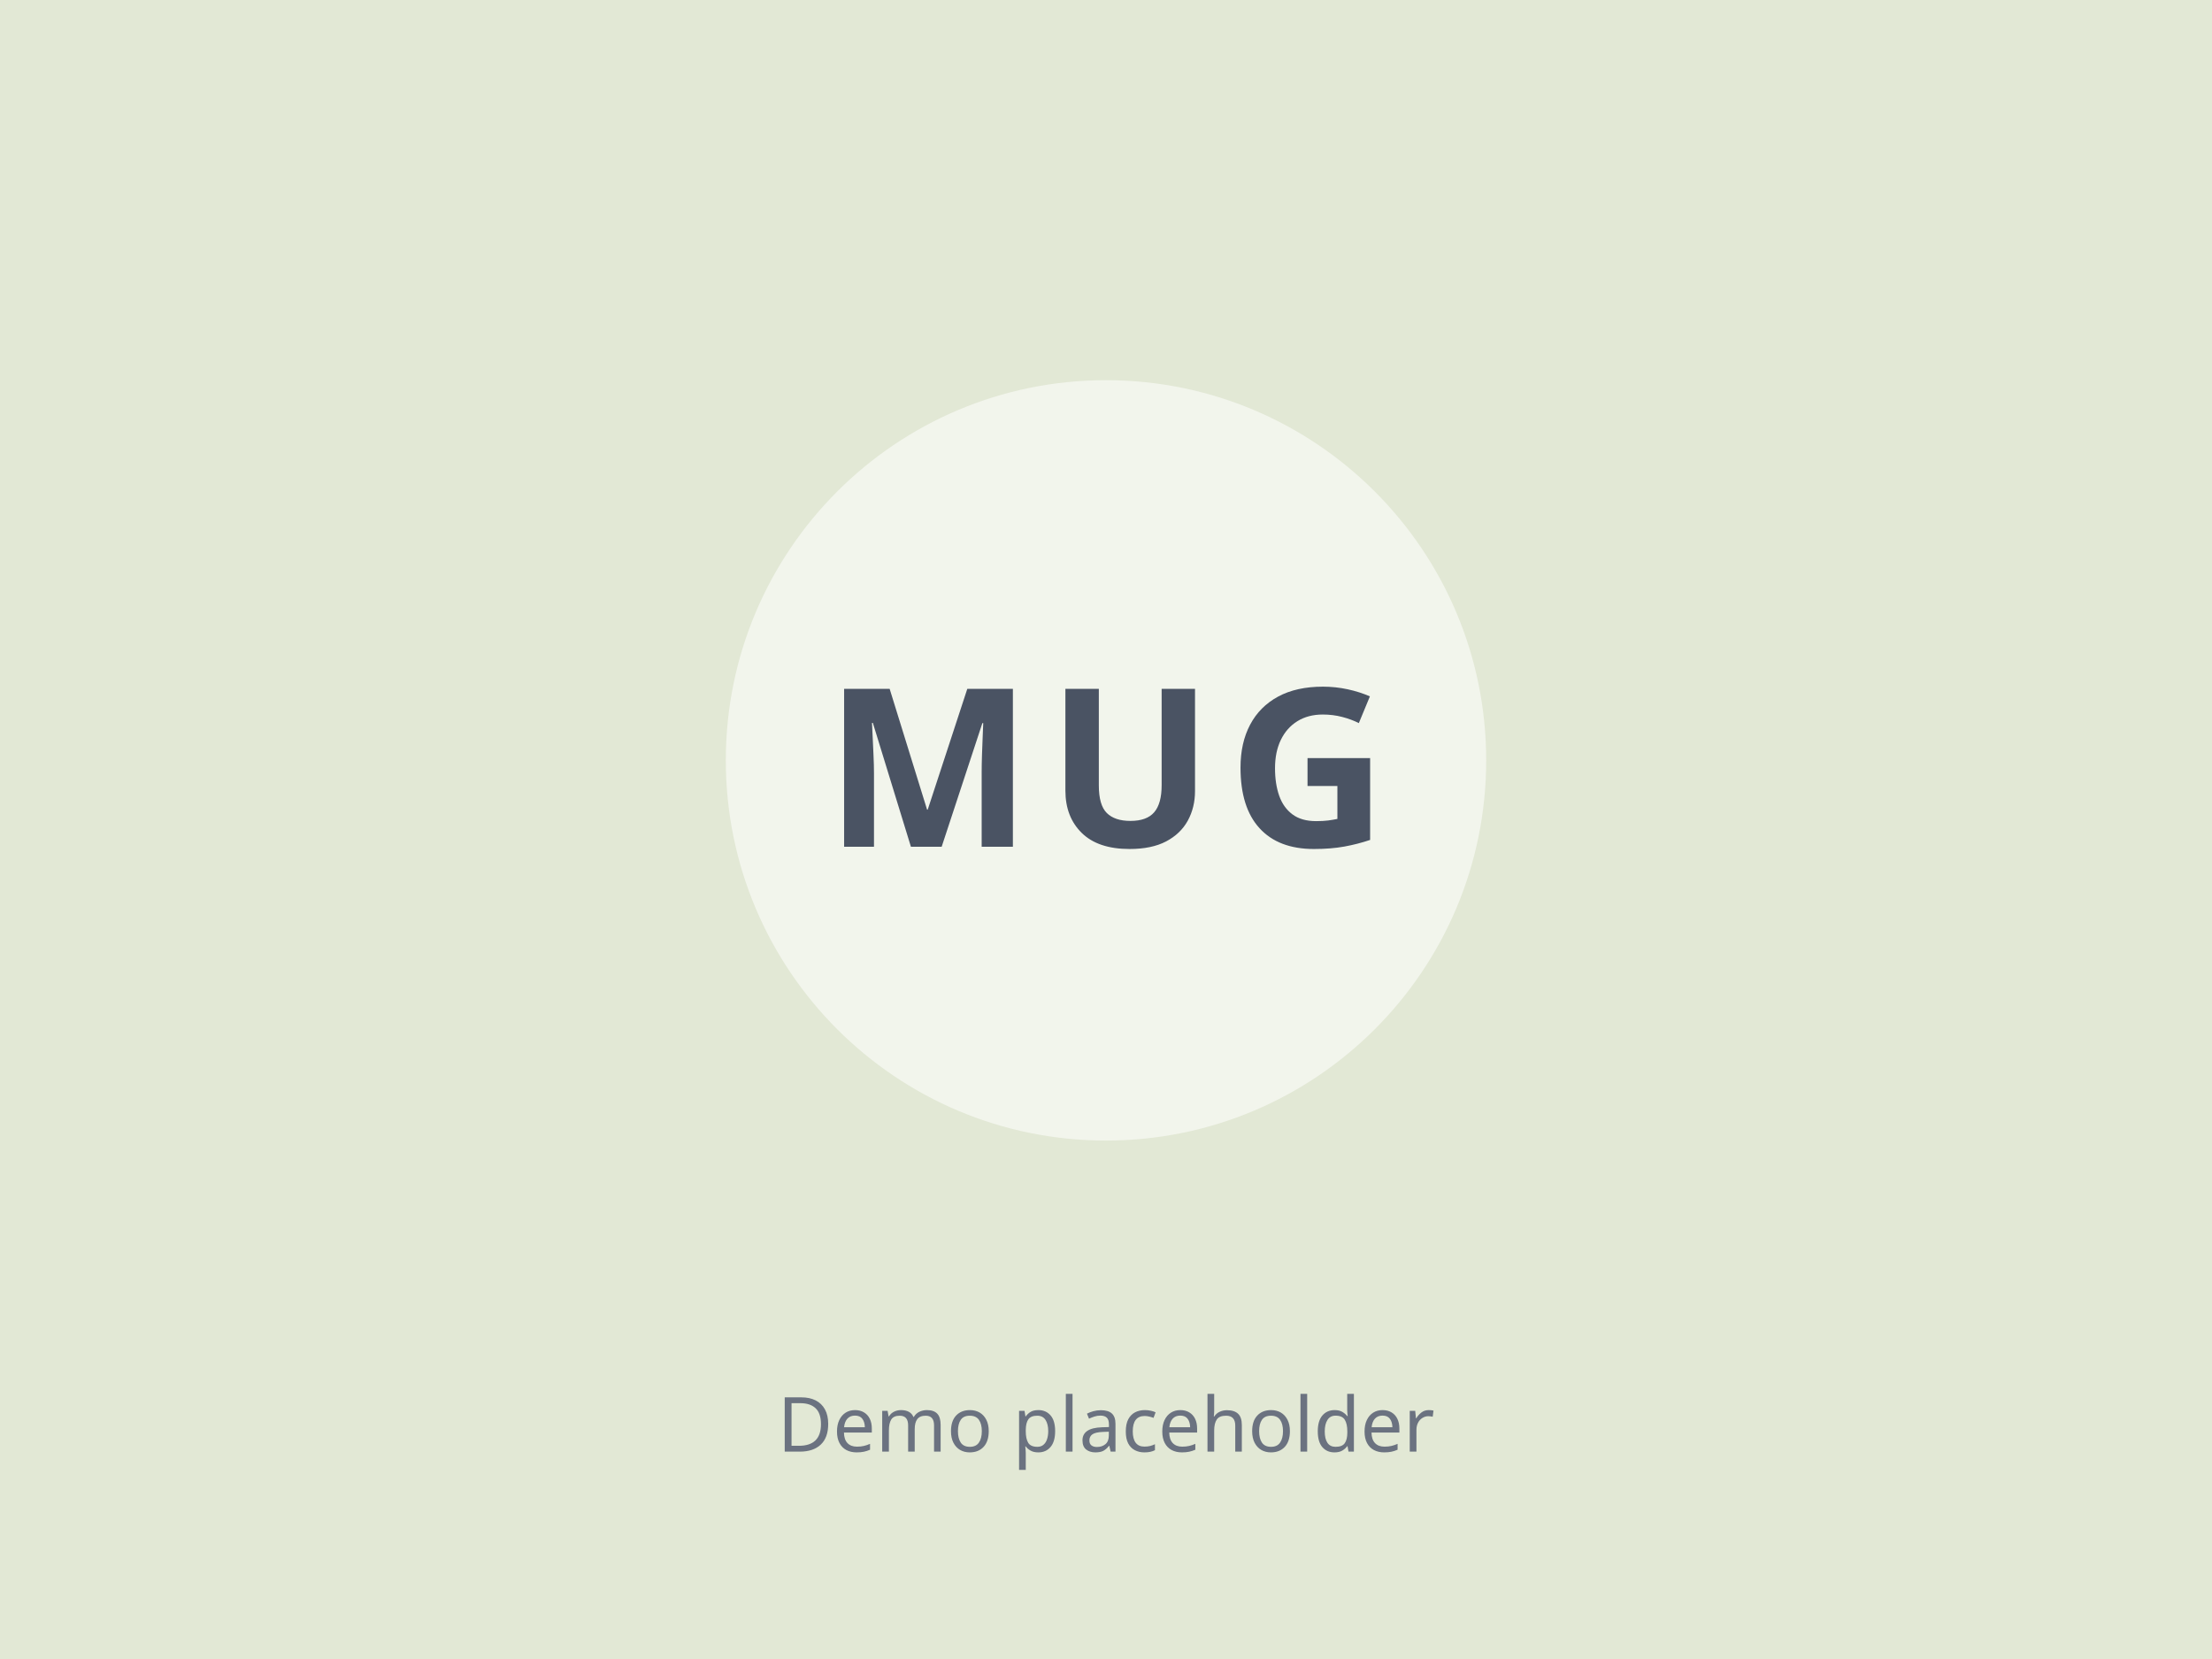
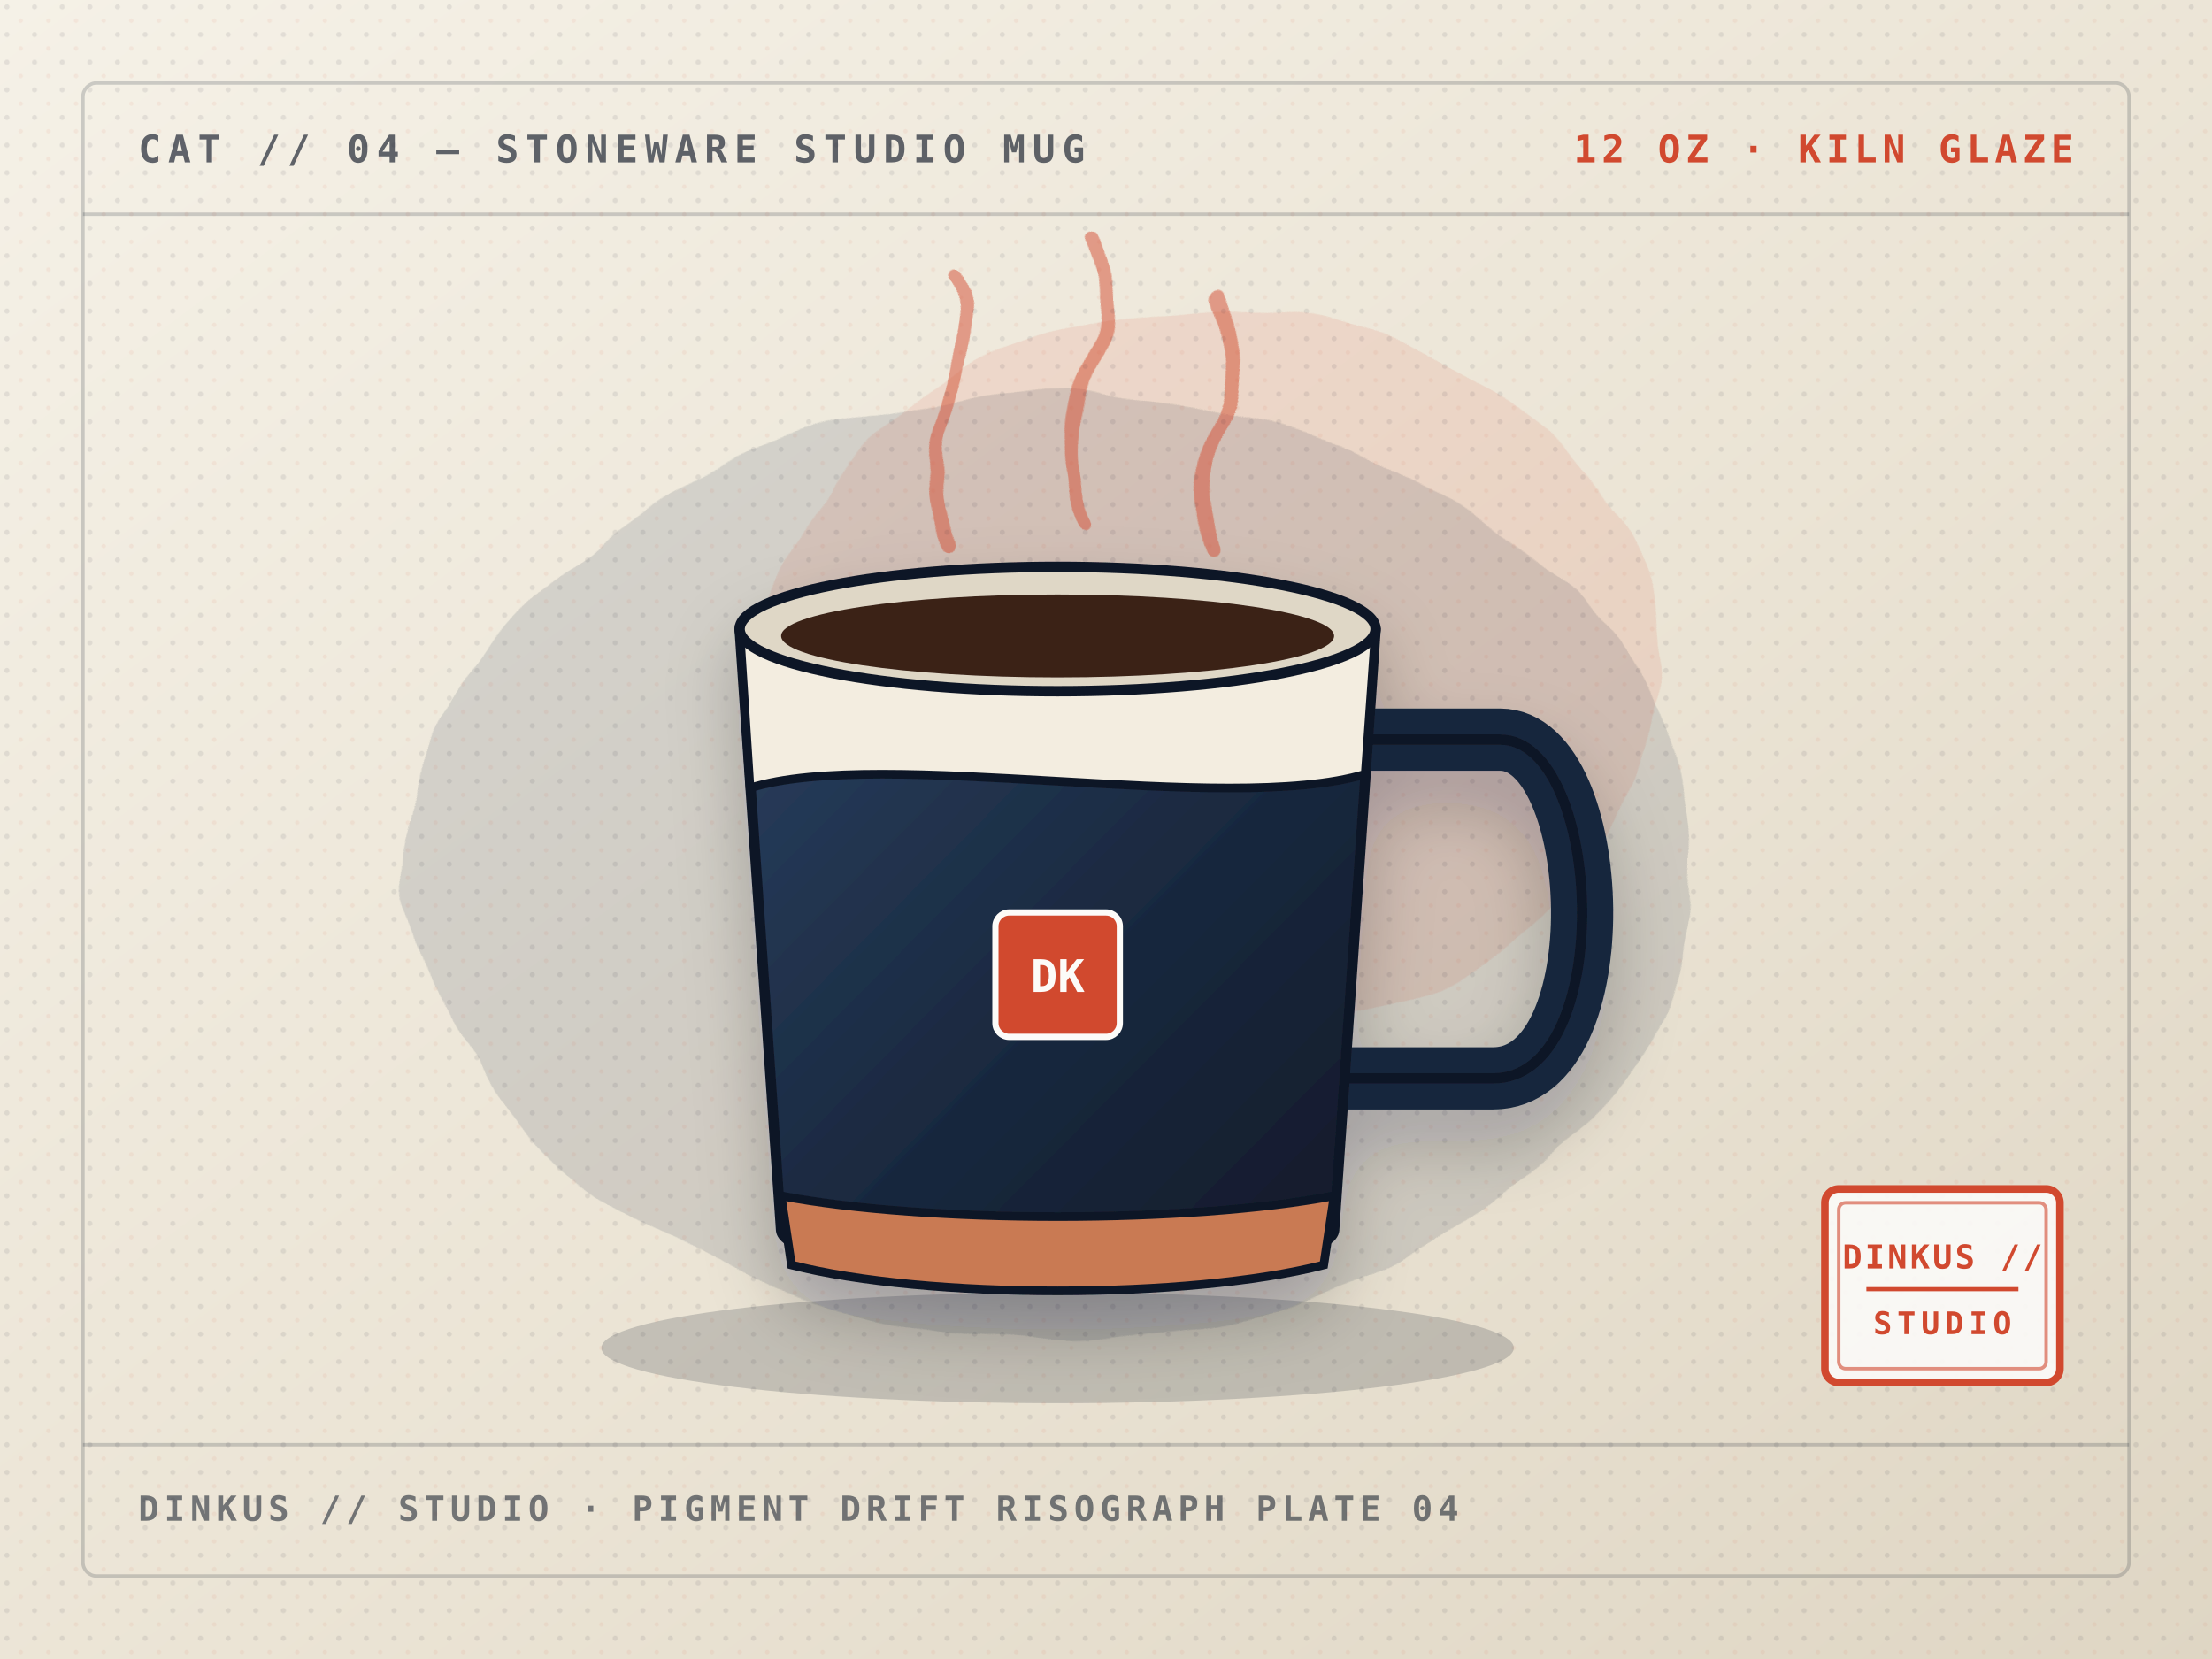
- <svg xmlns="http://www.w3.org/2000/svg" viewBox="0 0 640 480" role="img" aria-label="Demo mug placeholder">
-   <rect width="640" height="480" fill="#e2e8d5" />
-   <circle cx="320" cy="220" r="110" fill="#ffffff" opacity=".55" />
-   <text x="320" y="245" text-anchor="middle" font-family="system-ui,sans-serif" font-size="64" font-weight="700" fill="#4a5363" letter-spacing="4">MUG</text>
-   <text x="320" y="420" text-anchor="middle" font-family="system-ui,sans-serif" font-size="22" fill="#6b7280">Demo placeholder</text>
+ <svg xmlns="http://www.w3.org/2000/svg" viewBox="0 0 640 480" role="img" aria-label="Dinkus Demo Ceramic Mug — Aizome pigment wash illustration">
+   <defs>
+     <linearGradient id="washi-mug" x1="0" y1="0" x2="1" y2="1">
+       <stop offset="0%" stop-color="#f5f1e7" />
+       <stop offset="55%" stop-color="#ebe4d5" />
+       <stop offset="100%" stop-color="#dfd6c4" />
+     </linearGradient>
+     <linearGradient id="glaze-mug" x1="0" y1="0" x2="1" y2="1">
+       <stop offset="0%" stop-color="#2a4060" />
+       <stop offset="55%" stop-color="#19283e" />
+       <stop offset="100%" stop-color="#101928" />
+     </linearGradient>
+     <pattern id="riso-mug" width="8" height="8" patternUnits="userSpaceOnUse">
+       <circle cx="2" cy="2" r="0.75" fill="#101827" fill-opacity="0.08" />
+       <circle cx="6" cy="6" r="0.65" fill="#d1492f" fill-opacity="0.07" />
+     </pattern>
+     <filter id="pigment-drift-mug" x="-15%" y="-15%" width="130%" height="130%" color-interpolation-filters="sRGB">
+       <feTurbulence type="fractalNoise" baseFrequency="0.014 0.022" numOctaves="3" seed="41" result="noise">
+         <animate attributeName="baseFrequency" values="0.014 0.022;0.018 0.028;0.014 0.022" dur="9s" repeatCount="indefinite" />
+       </feTurbulence>
+       <feDisplacementMap in="SourceGraphic" in2="noise" scale="11" xChannelSelector="R" yChannelSelector="G" />
+     </filter>
+     <filter id="drop-mug" x="-20%" y="-20%" width="140%" height="140%">
+       <feDropShadow dx="0" dy="10" stdDeviation="10" flood-color="#101827" flood-opacity="0.22" />
+     </filter>
+   </defs>
+   <rect width="640" height="480" fill="url(#washi-mug)" />
+   <g filter="url(#pigment-drift-mug)" opacity="0.9">
+     <ellipse cx="305" cy="250" rx="185" ry="135" fill="#1d324f" fill-opacity="0.15" />
+     <ellipse cx="350" cy="195" rx="130" ry="105" fill="#d1492f" fill-opacity="0.12" />
+     <path d="M275 155 C260 125, 290 105, 275 78 M315 150 C300 118, 332 98, 316 68 M352 158 C340 130, 365 112, 352 86" fill="none" stroke="#d1492f" stroke-opacity="0.55" stroke-width="4" stroke-linecap="round" />
+   </g>
+   <rect width="640" height="480" fill="url(#riso-mug)" />
+   <g stroke="#101827" stroke-opacity="0.18" stroke-width="1" fill="none">
+     <rect x="24" y="24" width="592" height="432" rx="4" />
+     <path d="M24 62 H616 M24 418 H616" />
+   </g>
+   <text x="40" y="47" font-family="ui-monospace, SFMono-Regular, Menlo, monospace" font-size="11" font-weight="700" fill="#101827" fill-opacity="0.65" letter-spacing="2">CAT // 04 — STONEWARE STUDIO MUG</text>
+   <text x="600" y="47" text-anchor="end" font-family="ui-monospace, SFMono-Regular, Menlo, monospace" font-size="11" font-weight="700" fill="#d1492f" letter-spacing="1.5">12 OZ · KILN GLAZE</text>
+   <ellipse cx="306" cy="390" rx="132" ry="16" fill="#101827" fill-opacity="0.18" />
+   <g filter="url(#drop-mug)">
+     <path d="M392 214 H434 C464 214, 468 312, 432 312 H388" fill="none" stroke="#19283e" stroke-width="18" stroke-linecap="round" />
+     <path d="M392 214 H434 C464 214, 468 312, 432 312 H388" fill="none" stroke="#101827" stroke-width="3" />
+     <path d="M214 182 H398 L386 356 C384 372, 228 372, 226 356 Z" fill="url(#glaze-mug)" stroke="#101827" stroke-width="3" stroke-linejoin="round" />
+     <path d="M214 182 H398 L395 224 C355 236, 255 216, 217 228 Z" fill="#f3ede0" stroke="#101827" stroke-width="2.5" />
+     <path d="M226 346 C268 354, 344 354, 386 346 L383 366 C344 376, 268 376, 229 366 Z" fill="#c97a53" stroke="#101827" stroke-width="2.5" />
+     <ellipse cx="306" cy="182" rx="92" ry="18" fill="#dfd7c6" stroke="#101827" stroke-width="3" />
+     <ellipse cx="306" cy="184" rx="80" ry="12" fill="#3a2319" />
+     <rect x="288" y="264" width="36" height="36" rx="4" fill="#d1492f" stroke="#fcfbf8" stroke-width="1.8" />
+     <text x="306" y="287" text-anchor="middle" font-family="ui-monospace, SFMono-Regular, Menlo, monospace" font-size="13" font-weight="800" fill="#fcfbf8">DK</text>
+   </g>
+   <g transform="translate(528, 344)">
+     <rect x="0" y="0" width="68" height="56" rx="4" fill="#fcfbf8" fill-opacity="0.9" stroke="#d1492f" stroke-width="2.2" />
+     <rect x="4" y="4" width="60" height="48" rx="2" fill="none" stroke="#d1492f" stroke-width="1" stroke-opacity="0.6" />
+     <text x="34" y="23" text-anchor="middle" font-family="ui-monospace, SFMono-Regular, Menlo, monospace" font-size="9.5" font-weight="800" fill="#d1492f" letter-spacing="0.8">DINKUS //</text>
+     <line x1="12" y1="29" x2="56" y2="29" stroke="#d1492f" stroke-width="1.2" />
+     <text x="34" y="42" text-anchor="middle" font-family="ui-monospace, SFMono-Regular, Menlo, monospace" font-size="9" font-weight="700" fill="#d1492f" letter-spacing="1.5">STUDIO</text>
+   </g>
+   <text x="40" y="440" font-family="ui-monospace, SFMono-Regular, Menlo, monospace" font-size="10" font-weight="700" fill="#101827" fill-opacity="0.55" letter-spacing="1.5">DINKUS // STUDIO · PIGMENT DRIFT RISOGRAPH PLATE 04</text>
</svg>
